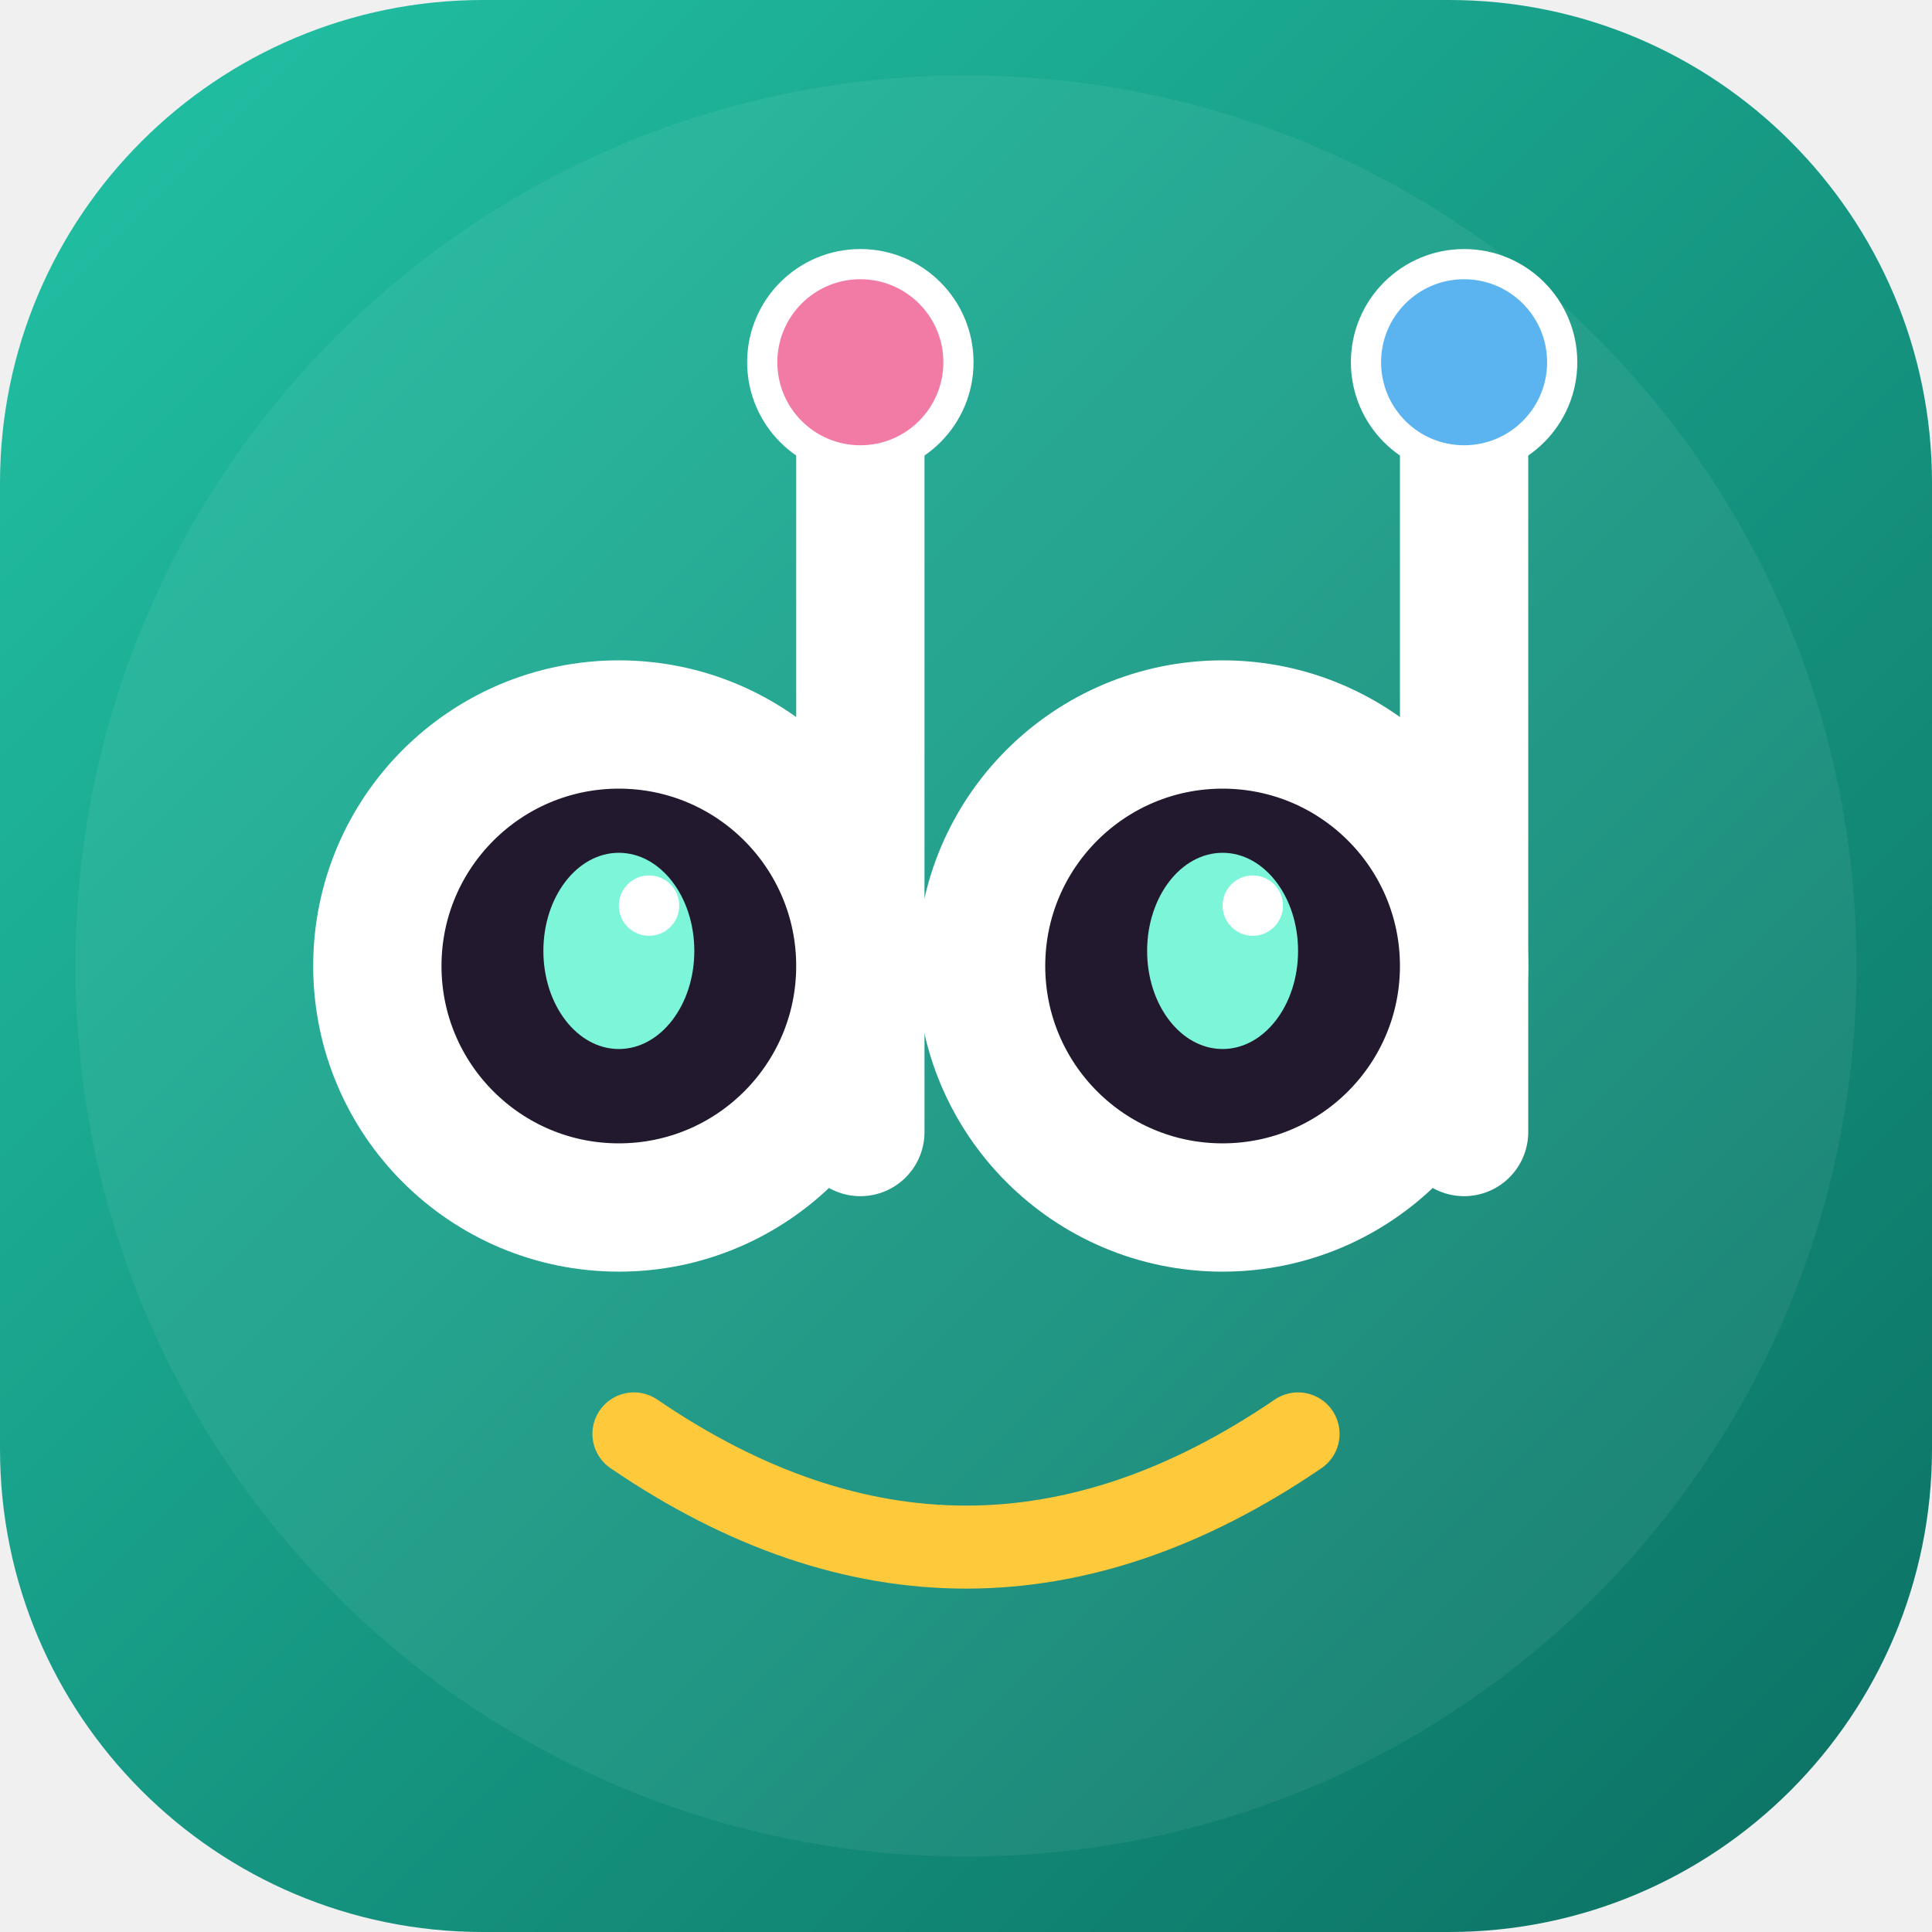
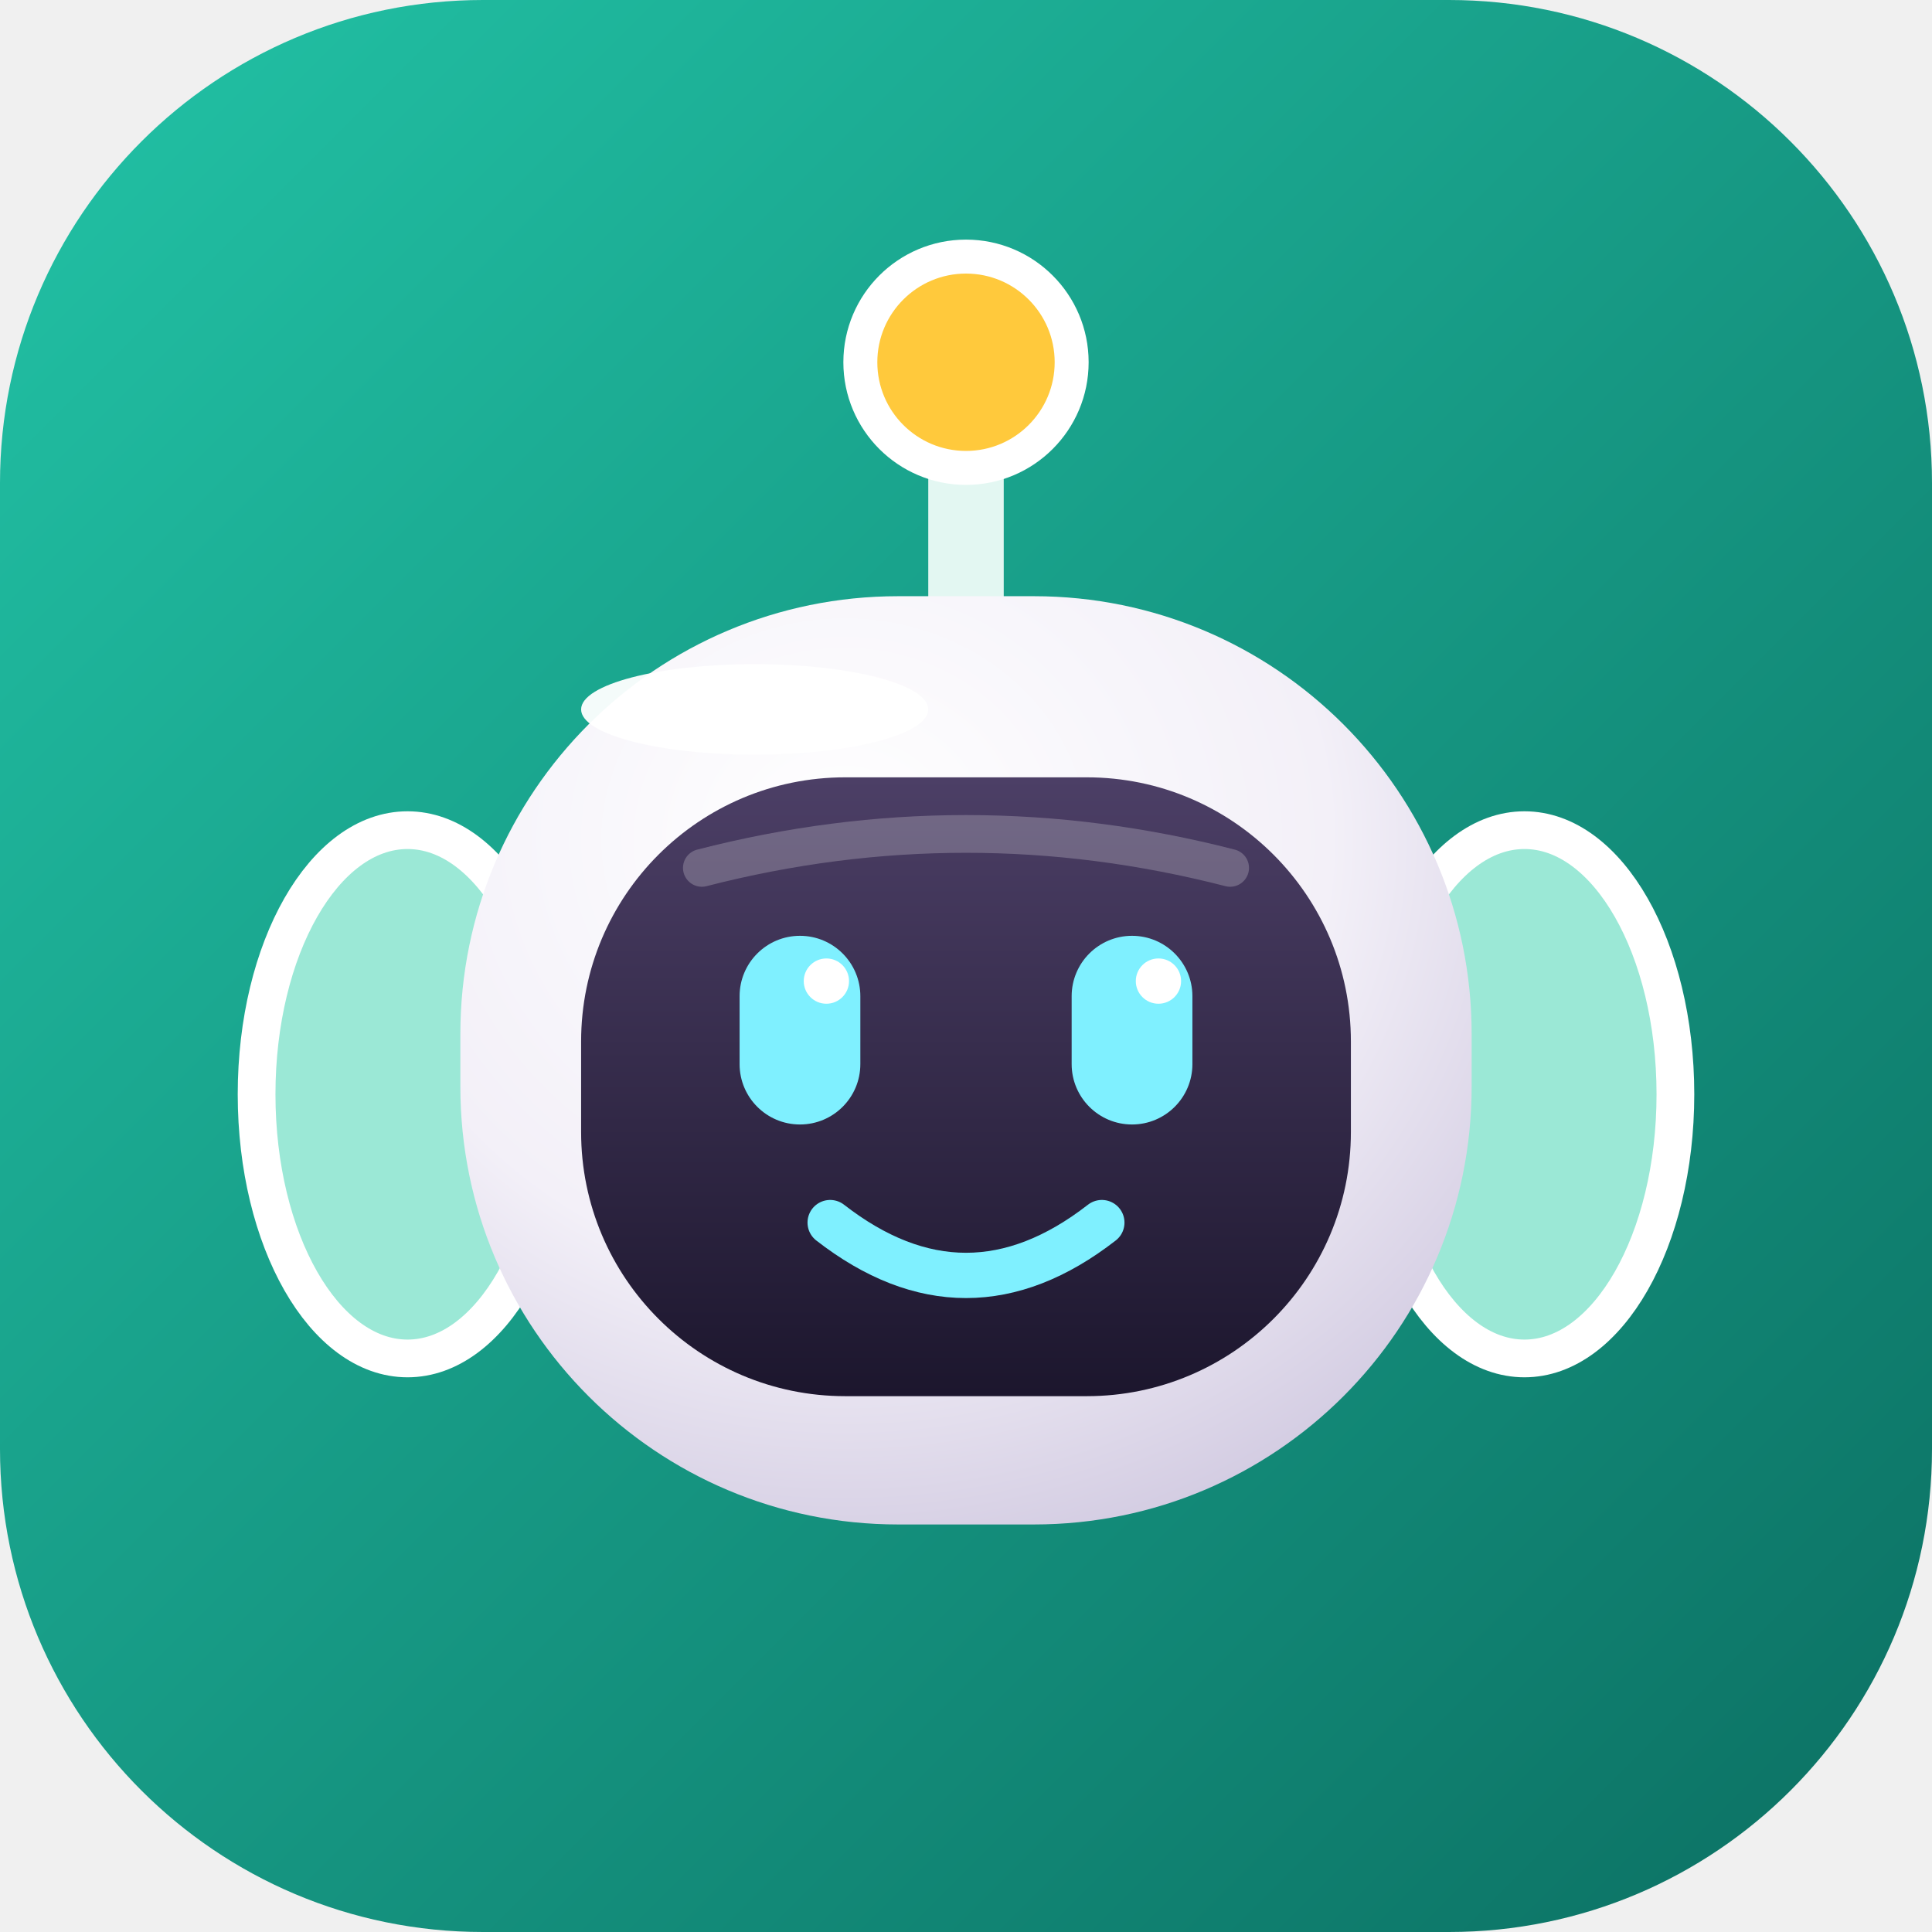
<svg xmlns="http://www.w3.org/2000/svg" viewBox="0 0 512 512">
  <defs>
    <linearGradient id="t" x1="0" y1="0" x2="1" y2="1">
      <stop offset="0" stop-color="#22C3A6" />
      <stop offset="1" stop-color="#0B6F62" />
    </linearGradient>
+     <radialGradient id="s" cx="38%" cy="26%" r="80%">
+       <stop offset="0" stop-color="#FFFFFF" />
+       <stop offset="0.6" stop-color="#F3F0F8" />
+       <stop offset="1" stop-color="#D3CCE2" />
+     </radialGradient>
+     <linearGradient id="v" x1="0" y1="0" x2="0" y2="1">
+       <stop offset="0" stop-color="#4C3F66" />
+       <stop offset="1" stop-color="#1C162D" />
+     </linearGradient>
  </defs>
  <rect width="512" height="512" rx="128" fill="url(#t)" />
-   <circle cx="256" cy="256" r="236" fill="#fff" opacity=".06" />
-   <path d="M228 120V300M388 120V300" stroke="#fff" stroke-width="34" stroke-linecap="round" />
-   <circle cx="228" cy="96" r="26" fill="#F27BA6" stroke="#fff" stroke-width="8" />
-   <circle cx="388" cy="96" r="26" fill="#5BB4F0" stroke="#fff" stroke-width="8" />
-   <circle cx="164" cy="256" r="64" fill="#22192F" stroke="#fff" stroke-width="34" />
-   <ellipse cx="164" cy="252" rx="20" ry="26" fill="#7CF5D9" />
-   <circle cx="172" cy="240" r="8" fill="#fff" />
-   <circle cx="324" cy="256" r="64" fill="#22192F" stroke="#fff" stroke-width="34" />
-   <ellipse cx="324" cy="252" rx="20" ry="26" fill="#7CF5D9" />
-   <circle cx="332" cy="240" r="8" fill="#fff" />
-   <path d="M168 380Q256 440 344 380" fill="none" stroke="#FFC93C" stroke-width="22" stroke-linecap="round" />
+   <g transform="translate(0 40)">
+     <rect x="246" y="62" width="20" height="74" rx="10" fill="#E3F7F2" />
+     <circle cx="256" cy="56" r="28" fill="#FFC93C" stroke="#FFFFFF" stroke-width="9" />
+     <ellipse cx="108" cy="250" rx="40" ry="70" fill="#9BE8D6" stroke="#FFFFFF" stroke-width="10" />
+     <ellipse cx="404" cy="250" rx="40" ry="70" fill="#9BE8D6" stroke="#FFFFFF" stroke-width="10" />
+     <rect x="122" y="118" width="268" height="246" rx="116" fill="url(#s)" />
+     <ellipse cx="200" cy="148" rx="46" ry="12" fill="#FFFFFF" opacity="0.95" />
+     <rect x="154" y="166" width="204" height="164" rx="70" fill="url(#v)" />
+     <path d="M186 190 Q256 172 326 190" stroke="#FFFFFF" stroke-opacity="0.22" stroke-width="10" fill="none" stroke-linecap="round" />
+     <rect x="196" y="208" width="32" height="50" rx="16" fill="#7FF0FF" />
+     <rect x="284" y="208" width="32" height="50" rx="16" fill="#7FF0FF" />
+     <circle cx="219" cy="220" r="6" fill="#FFFFFF" />
+     <circle cx="307" cy="220" r="6" fill="#FFFFFF" />
+     <path d="M220 284 Q256 312 292 284" stroke="#7FF0FF" stroke-width="12" fill="none" stroke-linecap="round" />
+   </g>
</svg>
